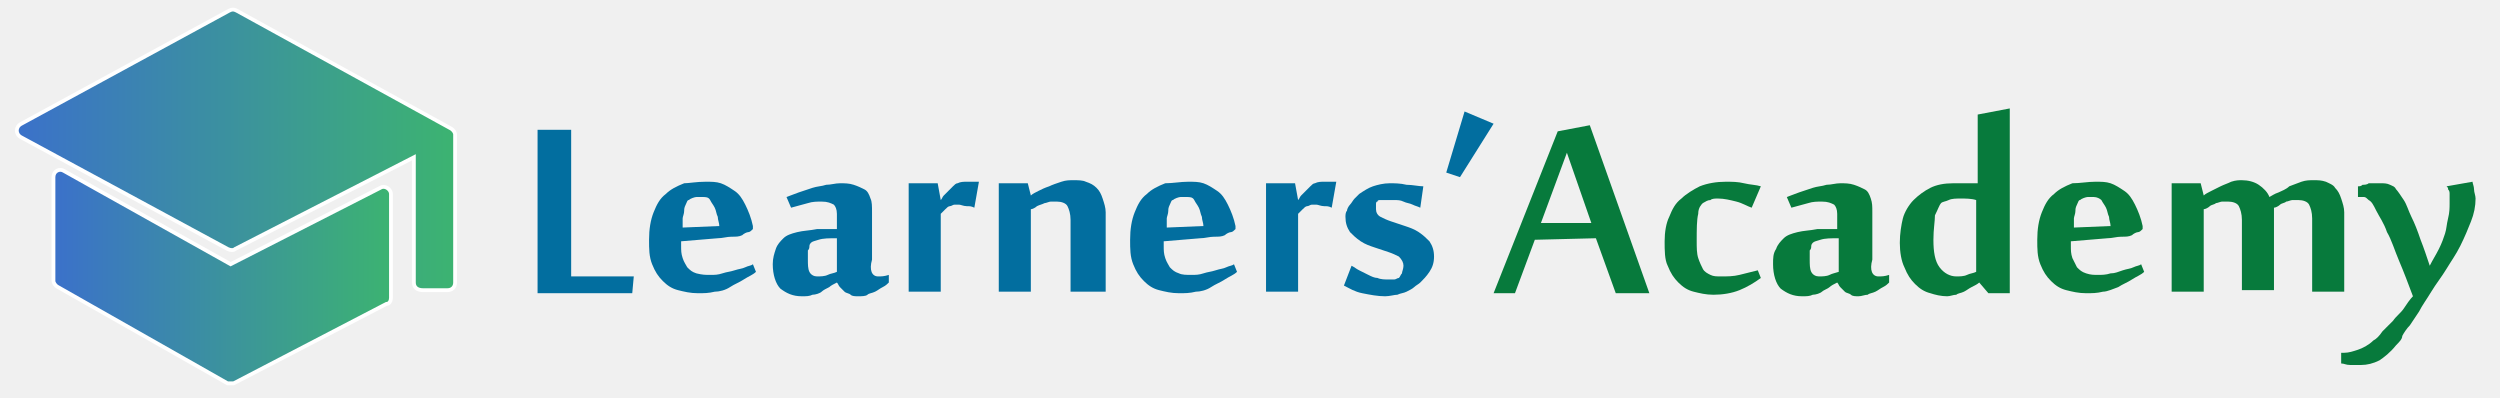
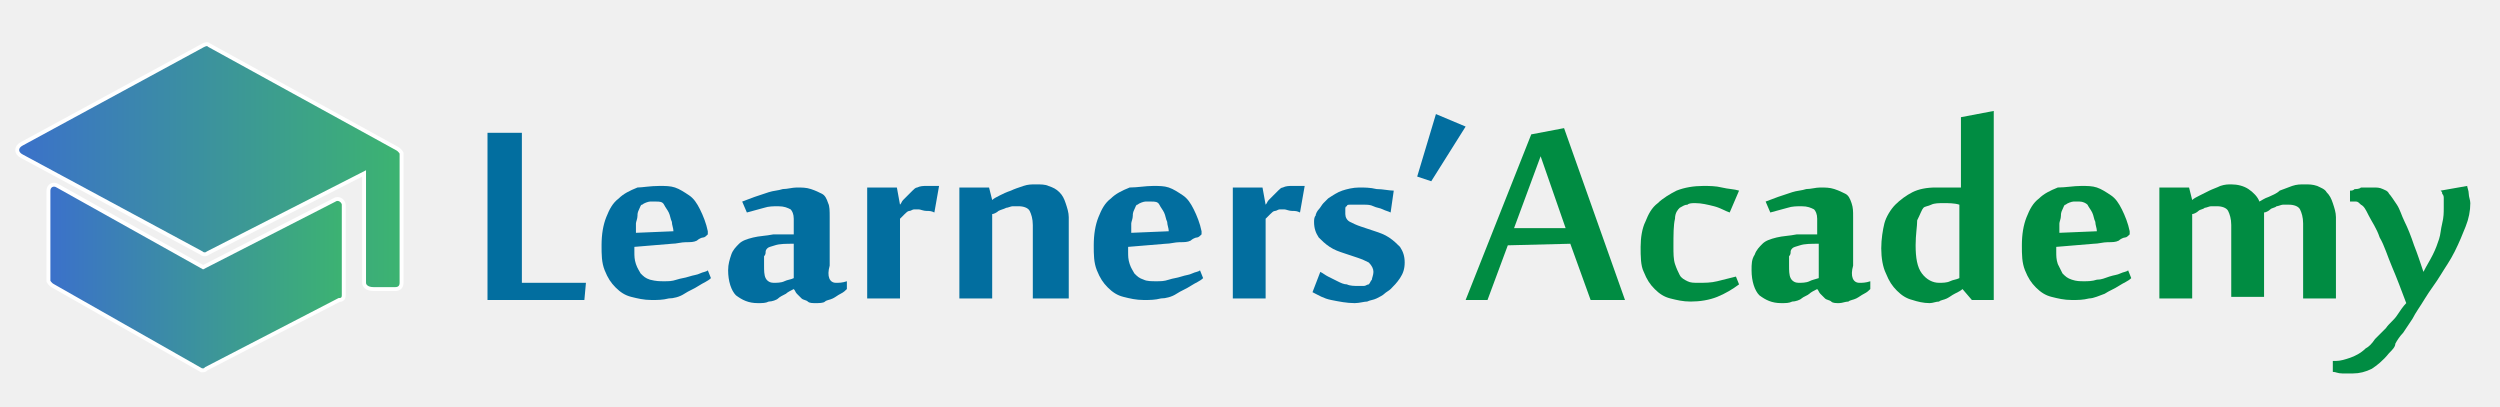
- <svg xmlns="http://www.w3.org/2000/svg" version="1.1" id="Layer_1" x="0px" y="0px" viewBox="0 0 163.7 26" style="enable-background:new 0 0 163.7 26;" xml:space="preserve">
+ <svg xmlns="http://www.w3.org/2000/svg" version="1.1" id="Layer_1" x="0px" y="0px" viewBox="0 0 160 26" style="enable-background:new 0 0 160 26;" xml:space="preserve">
  <style type="text/css">
	.st0{fill:url(#SVGID_1_);stroke:#FFFFFF;stroke-width:0.25;stroke-miterlimit:10;}
	
- 		.st1{fill:url(#SVGID_00000176756961699728160120000004873889161544707242_);stroke:#FFFFFF;stroke-width:0.25;stroke-miterlimit:10;}
+ 		.st1{fill:url(#SVGID_00000128443062751811884340000014306185973322923162_);stroke:#FFFFFF;stroke-width:0.25;stroke-miterlimit:10;}
	.st2{fill:#026E9F;}
- 	.st3{fill:#077A3C;}
+ 	.st3{fill:#008C42;}
</style>
-   <linearGradient id="SVGID_1_" gradientUnits="userSpaceOnUse" x1="29.653" y1="-798.019" x2="1.055" y2="-798.019" gradientTransform="matrix(1 0 0 -1 0 -788.2203)">
+   <linearGradient id="SVGID_1_" gradientUnits="userSpaceOnUse" x1="25.475" y1="1640.756" x2="1.062" y2="1640.756" gradientTransform="matrix(1 0 0 1 0 -1630.11)">
    <stop offset="4.262231e-08" style="stop-color:#3CB371" />
    <stop offset="1" style="stop-color:#3B71CA" />
  </linearGradient>
-   <path class="st0" d="M27.1,18.5v-8.2l-11.7,6c-0.1,0.1-0.3,0.1-0.5,0L1.4,9C1,8.8,1,8.3,1.4,8.1l13.6-7.4c0.2-0.1,0.3-0.1,0.5,0  l14,7.7c0.2,0.1,0.3,0.3,0.3,0.4v9.7c0,0.3-0.2,0.5-0.5,0.5h-1.6C27.3,19,27.1,18.8,27.1,18.5z" />
-   <linearGradient id="SVGID_00000031898364348591981560000013326245322361643689_" gradientUnits="userSpaceOnUse" x1="25.653" y1="-806.32" x2="3.583" y2="-806.32" gradientTransform="matrix(1 0 0 -1 0 -788.2203)">
+   <path class="st0" d="M23.3,18.1v-7l-10,5.1c-0.1,0.1-0.3,0.1-0.4,0L1.4,10C1,9.8,1,9.4,1.4,9.2L13,2.9c0.2-0.1,0.3-0.1,0.4,0l12,6.6  c0.2,0.1,0.3,0.3,0.3,0.3v8.3c0,0.3-0.2,0.4-0.4,0.4h-1.4C23.5,18.5,23.3,18.3,23.3,18.1z" />
+   <linearGradient id="SVGID_00000156560145019566976070000001274389902627274414_" gradientUnits="userSpaceOnUse" x1="22.06" y1="1647.84" x2="3.219" y2="1647.84" gradientTransform="matrix(1 0 0 1 0 -1630.11)">
    <stop offset="4.262231e-08" style="stop-color:#3CB371" />
    <stop offset="1" style="stop-color:#3B71CA" />
  </linearGradient>
-   <path style="fill:url(#SVGID_00000031898364348591981560000013326245322361643689_);stroke:#FFFFFF;stroke-width:0.25;stroke-miterlimit:10;" d="  M14.9,25.1L3.8,18.8c-0.2-0.1-0.3-0.3-0.3-0.4v-6.8c0-0.4,0.4-0.6,0.7-0.4l10.9,6.1l9.8-5c0.3-0.2,0.7,0.1,0.7,0.4v6.8  c0,0.2-0.1,0.4-0.3,0.4l-10,5.2C15.2,25.1,15.1,25.1,14.9,25.1z" />
+   <path style="fill:url(#SVGID_00000156560145019566976070000001274389902627274414_);stroke:#FFFFFF;stroke-width:0.25;stroke-miterlimit:10;" d="  M12.9,23.7l-9.5-5.4c-0.2-0.1-0.3-0.3-0.3-0.3v-5.8c0-0.3,0.3-0.5,0.6-0.3l9.3,5.2l8.4-4.3c0.3-0.2,0.6,0.1,0.6,0.3v5.8  c0,0.2-0.1,0.3-0.3,0.3l-8.5,4.4C13.1,23.7,13.1,23.7,12.9,23.7z" />
  <g>
-     <path class="st2" d="M35.2,19.2V8.5h2.2v9.6h4.1l-0.1,1.1H35.2z" />
-     <path class="st2" d="M46.2,11.9c0.4,0,0.7,0,1,0.1s0.6,0.3,0.9,0.5c0.3,0.2,0.5,0.5,0.7,0.9s0.4,0.9,0.5,1.4V15   c-0.1,0.1-0.2,0.2-0.3,0.2s-0.3,0.1-0.4,0.2c-0.2,0.1-0.4,0.1-0.7,0.1s-0.6,0.1-0.9,0.1l-2.4,0.2v0.3c0,0.3,0,0.5,0.1,0.8   s0.2,0.4,0.3,0.6c0.2,0.2,0.3,0.3,0.6,0.4C46,18,46.2,18,46.5,18s0.5,0,0.8-0.1s0.5-0.1,0.8-0.2s0.5-0.1,0.7-0.2s0.4-0.1,0.5-0.2   l0.2,0.5c-0.2,0.2-0.5,0.3-0.8,0.5s-0.6,0.3-0.9,0.5s-0.7,0.3-1,0.3c-0.4,0.1-0.7,0.1-1.1,0.1c-0.5,0-0.9-0.1-1.3-0.2   c-0.4-0.1-0.7-0.3-1-0.6c-0.3-0.3-0.5-0.6-0.7-1.1s-0.2-1-0.2-1.6c0-0.7,0.1-1.3,0.3-1.8s0.4-0.9,0.8-1.2c0.3-0.3,0.7-0.5,1.2-0.7   C45.1,12,45.6,11.9,46.2,11.9z M45.1,13.1c-0.1,0-0.1,0.1-0.2,0.3s-0.1,0.3-0.1,0.4c0,0.2-0.1,0.4-0.1,0.5c0,0.2,0,0.4,0,0.6   l2.4-0.1c0-0.2-0.1-0.4-0.1-0.6c-0.1-0.2-0.1-0.4-0.2-0.6c-0.1-0.2-0.2-0.3-0.3-0.5s-0.3-0.2-0.5-0.2c-0.1,0-0.3,0-0.4,0   S45.2,13,45.1,13.1z" />
-     <path class="st2" d="M57.5,18.1c0.2,0,0.4,0,0.7-0.1v0.5c-0.1,0.1-0.2,0.2-0.4,0.3c-0.2,0.1-0.3,0.2-0.5,0.3s-0.4,0.1-0.5,0.2   s-0.4,0.1-0.6,0.1c-0.2,0-0.4,0-0.5-0.1s-0.3-0.1-0.4-0.2c-0.1-0.1-0.2-0.2-0.3-0.3c-0.1-0.1-0.1-0.2-0.2-0.3   c-0.2,0.1-0.4,0.2-0.5,0.3c-0.2,0.1-0.4,0.2-0.5,0.3s-0.4,0.2-0.6,0.2c-0.2,0.1-0.4,0.1-0.7,0.1c-0.6,0-1-0.2-1.4-0.5   c-0.3-0.3-0.5-0.9-0.5-1.6c0-0.4,0.1-0.7,0.2-1c0.1-0.3,0.3-0.5,0.5-0.7s0.5-0.3,0.9-0.4s0.8-0.1,1.3-0.2h1.3v-1   c0-0.3-0.1-0.5-0.2-0.6c-0.2-0.1-0.4-0.2-0.8-0.2c-0.3,0-0.6,0-0.9,0.1c-0.4,0.1-0.7,0.2-1.1,0.3l-0.3-0.7c0.3-0.1,0.5-0.2,0.8-0.3   s0.6-0.2,0.9-0.3c0.3-0.1,0.6-0.1,0.9-0.2c0.3,0,0.6-0.1,0.9-0.1c0.3,0,0.6,0,0.9,0.1c0.3,0.1,0.5,0.2,0.7,0.3s0.3,0.3,0.4,0.6   c0.1,0.2,0.1,0.5,0.1,0.9V17C56.9,17.7,57.1,18.1,57.5,18.1z M54.8,17.8c0,0,0-0.1,0-0.2s0-0.3,0-0.5s0-0.4,0-0.7   c0-0.2,0-0.5,0-0.8c-0.5,0-0.9,0-1.2,0.1s-0.4,0.1-0.5,0.2c0,0-0.1,0.1-0.1,0.2s0,0.2-0.1,0.3c0,0.1,0,0.2,0,0.3c0,0.1,0,0.2,0,0.3   c0,0.3,0,0.6,0.1,0.8c0.1,0.2,0.3,0.3,0.5,0.3s0.5,0,0.7-0.1S54.6,17.9,54.8,17.8z" />
-     <path class="st2" d="M63.8,13.6c-0.2-0.1-0.3-0.1-0.5-0.1s-0.4-0.1-0.5-0.1s-0.2,0-0.3,0s-0.2,0.1-0.3,0.1s-0.2,0.1-0.3,0.2   c-0.1,0.1-0.2,0.2-0.3,0.3v5.1h-2.1V12h1.9l0.2,1.1l0,0c0.1-0.1,0.1-0.2,0.2-0.3c0.1-0.1,0.2-0.2,0.3-0.3s0.2-0.2,0.3-0.3   s0.2-0.2,0.3-0.2c0.2-0.1,0.4-0.1,0.6-0.1c0.2,0,0.5,0,0.8,0L63.8,13.6z" />
-     <path class="st2" d="M70.1,19.2v-4.8c0-0.4-0.1-0.7-0.2-0.9s-0.4-0.3-0.7-0.3c-0.1,0-0.3,0-0.4,0s-0.3,0.1-0.4,0.1   c-0.2,0.1-0.3,0.1-0.5,0.2c-0.1,0.1-0.3,0.2-0.4,0.2v5.4h-2.1V12h1.9l0.2,0.8l0,0c0.1-0.1,0.3-0.2,0.5-0.3s0.4-0.2,0.7-0.3   c0.2-0.1,0.5-0.2,0.8-0.3s0.5-0.1,0.8-0.1s0.6,0,0.8,0.1c0.3,0.1,0.5,0.2,0.7,0.4s0.3,0.4,0.4,0.7s0.2,0.6,0.2,0.9v5.2h-2.3V19.2z" />
-     <path class="st2" d="M77.8,11.9c0.4,0,0.7,0,1,0.1s0.6,0.3,0.9,0.5s0.5,0.5,0.7,0.9s0.4,0.9,0.5,1.4V15c-0.1,0.1-0.2,0.2-0.3,0.2   s-0.3,0.1-0.4,0.2c-0.2,0.1-0.4,0.1-0.7,0.1s-0.6,0.1-0.9,0.1l-2.4,0.2v0.3c0,0.3,0,0.5,0.1,0.8s0.2,0.4,0.3,0.6   c0.2,0.2,0.3,0.3,0.6,0.4C77.4,18,77.7,18,78,18s0.5,0,0.8-0.1s0.5-0.1,0.8-0.2s0.5-0.1,0.7-0.2s0.4-0.1,0.5-0.2l0.2,0.5   c-0.2,0.2-0.5,0.3-0.8,0.5s-0.6,0.3-0.9,0.5s-0.7,0.3-1,0.3c-0.4,0.1-0.7,0.1-1.1,0.1c-0.5,0-0.9-0.1-1.3-0.2s-0.7-0.3-1-0.6   c-0.3-0.3-0.5-0.6-0.7-1.1s-0.2-1-0.2-1.6c0-0.7,0.1-1.3,0.3-1.8s0.4-0.9,0.8-1.2c0.3-0.3,0.7-0.5,1.2-0.7   C76.8,12,77.3,11.9,77.8,11.9z M76.8,13.1c-0.1,0-0.1,0.1-0.2,0.3s-0.1,0.3-0.1,0.4c0,0.2-0.1,0.4-0.1,0.5c0,0.2,0,0.4,0,0.6   l2.4-0.1c0-0.2-0.1-0.4-0.1-0.6c-0.1-0.2-0.1-0.4-0.2-0.6c-0.1-0.2-0.2-0.3-0.3-0.5s-0.3-0.2-0.5-0.2c-0.1,0-0.3,0-0.4,0   S76.9,13,76.8,13.1z" />
-     <path class="st2" d="M87.2,13.6c-0.2-0.1-0.3-0.1-0.5-0.1s-0.4-0.1-0.5-0.1s-0.2,0-0.3,0c-0.1,0-0.2,0.1-0.3,0.1s-0.2,0.1-0.3,0.2   c-0.1,0.1-0.2,0.2-0.3,0.3v5.1h-2.1V12h1.9l0.2,1.1l0,0c0.1-0.1,0.1-0.2,0.2-0.3s0.2-0.2,0.3-0.3c0.1-0.1,0.2-0.2,0.3-0.3   c0.1-0.1,0.2-0.2,0.3-0.2c0.2-0.1,0.4-0.1,0.6-0.1s0.5,0,0.8,0L87.2,13.6z" />
-     <path class="st2" d="M93.9,16.8c0,0.4-0.1,0.7-0.3,1s-0.4,0.5-0.6,0.7c-0.1,0.1-0.3,0.2-0.4,0.3s-0.3,0.2-0.5,0.3   c-0.2,0.1-0.4,0.1-0.6,0.2c-0.2,0-0.5,0.1-0.8,0.1c-0.5,0-1-0.1-1.5-0.2s-0.8-0.3-1.2-0.5l0.5-1.3c0.2,0.1,0.3,0.2,0.5,0.3   c0.2,0.1,0.4,0.2,0.6,0.3s0.4,0.2,0.6,0.2c0.2,0.1,0.5,0.1,0.7,0.1s0.3,0,0.4,0s0.2-0.1,0.3-0.1c0.1-0.1,0.1-0.2,0.2-0.3   c0-0.1,0.1-0.3,0.1-0.5s-0.1-0.4-0.3-0.6c-0.2-0.1-0.4-0.2-0.7-0.3c-0.3-0.1-0.6-0.2-0.9-0.3c-0.3-0.1-0.6-0.2-0.9-0.4   c-0.3-0.2-0.5-0.4-0.7-0.6c-0.2-0.3-0.3-0.6-0.3-1c0-0.1,0-0.3,0.1-0.4c0-0.1,0.1-0.3,0.2-0.4c0.1-0.1,0.2-0.3,0.3-0.4   c0.1-0.1,0.2-0.2,0.3-0.3c0.3-0.2,0.6-0.4,0.9-0.5S90.6,12,91,12c0.3,0,0.7,0,1.1,0.1c0.4,0,0.8,0.1,1.1,0.1L93,13.6   c-0.2-0.1-0.3-0.1-0.5-0.2s-0.4-0.1-0.6-0.2s-0.4-0.1-0.6-0.1s-0.3,0-0.5,0s-0.3,0-0.4,0s-0.2,0-0.2,0.1c-0.1,0-0.1,0.1-0.1,0.2   c0,0.1,0,0.2,0,0.3c0,0.2,0.1,0.4,0.3,0.5c0.2,0.1,0.4,0.2,0.7,0.3s0.6,0.2,0.9,0.3s0.6,0.2,0.9,0.4s0.5,0.4,0.7,0.6   C93.8,16.1,93.9,16.4,93.9,16.8z" />
-     <path class="st2" d="M97.8,8.1l-2.2,3.5l-0.9-0.3l1.2-4L97.8,8.1z" />
+     <path class="st2" d="M31.2,19.2V8.5h2.2v9.6h4.1l-0.1,1.1H31.2z" />
+     <path class="st2" d="M42.2,11.9c0.4,0,0.7,0,1,0.1s0.6,0.3,0.9,0.5c0.3,0.2,0.5,0.5,0.7,0.9s0.4,0.9,0.5,1.4V15   c-0.1,0.1-0.2,0.2-0.3,0.2s-0.3,0.1-0.4,0.2c-0.2,0.1-0.4,0.1-0.7,0.1s-0.6,0.1-0.9,0.1l-2.4,0.2v0.3c0,0.3,0,0.5,0.1,0.8   s0.2,0.4,0.3,0.6c0.2,0.2,0.3,0.3,0.6,0.4C42,18,42.2,18,42.5,18s0.5,0,0.8-0.1s0.5-0.1,0.8-0.2s0.5-0.1,0.7-0.2s0.4-0.1,0.5-0.2   l0.2,0.5c-0.2,0.2-0.5,0.3-0.8,0.5s-0.6,0.3-0.9,0.5s-0.7,0.3-1,0.3c-0.4,0.1-0.7,0.1-1.1,0.1c-0.5,0-0.9-0.1-1.3-0.2   c-0.4-0.1-0.7-0.3-1-0.6c-0.3-0.3-0.5-0.6-0.7-1.1s-0.2-1-0.2-1.6c0-0.7,0.1-1.3,0.3-1.8s0.4-0.9,0.8-1.2c0.3-0.3,0.7-0.5,1.2-0.7   C41.1,12,41.6,11.9,42.2,11.9z M41.1,13.1c-0.1,0-0.1,0.1-0.2,0.3s-0.1,0.3-0.1,0.4c0,0.2-0.1,0.4-0.1,0.5c0,0.2,0,0.4,0,0.6   l2.4-0.1c0-0.2-0.1-0.4-0.1-0.6c-0.1-0.2-0.1-0.4-0.2-0.6c-0.1-0.2-0.2-0.3-0.3-0.5s-0.3-0.2-0.5-0.2c-0.1,0-0.3,0-0.4,0   S41.2,13,41.1,13.1z" />
+     <path class="st2" d="M53.5,18.1c0.2,0,0.4,0,0.7-0.1v0.5c-0.1,0.1-0.2,0.2-0.4,0.3c-0.2,0.1-0.3,0.2-0.5,0.3s-0.4,0.1-0.5,0.2   s-0.4,0.1-0.6,0.1c-0.2,0-0.4,0-0.5-0.1s-0.3-0.1-0.4-0.2c-0.1-0.1-0.2-0.2-0.3-0.3c-0.1-0.1-0.1-0.2-0.2-0.3   c-0.2,0.1-0.4,0.2-0.5,0.3c-0.2,0.1-0.4,0.2-0.5,0.3s-0.4,0.2-0.6,0.2c-0.2,0.1-0.4,0.1-0.7,0.1c-0.6,0-1-0.2-1.4-0.5   c-0.3-0.3-0.5-0.9-0.5-1.6c0-0.4,0.1-0.7,0.2-1c0.1-0.3,0.3-0.5,0.5-0.7s0.5-0.3,0.9-0.4s0.8-0.1,1.3-0.2h1.3v-1   c0-0.3-0.1-0.5-0.2-0.6c-0.2-0.1-0.4-0.2-0.8-0.2c-0.3,0-0.6,0-0.9,0.1c-0.4,0.1-0.7,0.2-1.1,0.3l-0.3-0.7c0.3-0.1,0.5-0.2,0.8-0.3   s0.6-0.2,0.9-0.3c0.3-0.1,0.6-0.1,0.9-0.2c0.3,0,0.6-0.1,0.9-0.1c0.3,0,0.6,0,0.9,0.1c0.3,0.1,0.5,0.2,0.7,0.3s0.3,0.3,0.4,0.6   c0.1,0.2,0.1,0.5,0.1,0.9V17C52.9,17.7,53.1,18.1,53.5,18.1z M50.8,17.8c0,0,0-0.1,0-0.2s0-0.3,0-0.5s0-0.4,0-0.7   c0-0.2,0-0.5,0-0.8c-0.5,0-0.9,0-1.2,0.1s-0.4,0.1-0.5,0.2c0,0-0.1,0.1-0.1,0.2s0,0.2-0.1,0.3c0,0.1,0,0.2,0,0.3c0,0.1,0,0.2,0,0.3   c0,0.3,0,0.6,0.1,0.8c0.1,0.2,0.3,0.3,0.5,0.3s0.5,0,0.7-0.1S50.6,17.9,50.8,17.8z" />
+     <path class="st2" d="M59.8,13.6c-0.2-0.1-0.3-0.1-0.5-0.1s-0.4-0.1-0.5-0.1s-0.2,0-0.3,0s-0.2,0.1-0.3,0.1s-0.2,0.1-0.3,0.2   c-0.1,0.1-0.2,0.2-0.3,0.3v5.1h-2.1V12h1.9l0.2,1.1l0,0c0.1-0.1,0.1-0.2,0.2-0.3c0.1-0.1,0.2-0.2,0.3-0.3s0.2-0.2,0.3-0.3   s0.2-0.2,0.3-0.2c0.2-0.1,0.4-0.1,0.6-0.1c0.2,0,0.5,0,0.8,0L59.8,13.6z" />
+     <path class="st2" d="M66.1,19.2v-4.8c0-0.4-0.1-0.7-0.2-0.9s-0.4-0.3-0.7-0.3c-0.1,0-0.3,0-0.4,0s-0.3,0.1-0.4,0.1   c-0.2,0.1-0.3,0.1-0.5,0.2c-0.1,0.1-0.3,0.2-0.4,0.2v5.4h-2.1V12h1.9l0.2,0.8l0,0c0.1-0.1,0.3-0.2,0.5-0.3s0.4-0.2,0.7-0.3   c0.2-0.1,0.5-0.2,0.8-0.3s0.5-0.1,0.8-0.1s0.6,0,0.8,0.1c0.3,0.1,0.5,0.2,0.7,0.4s0.3,0.4,0.4,0.7s0.2,0.6,0.2,0.9v5.2h-2.3V19.2z" />
+     <path class="st2" d="M73.8,11.9c0.4,0,0.7,0,1,0.1s0.6,0.3,0.9,0.5s0.5,0.5,0.7,0.9s0.4,0.9,0.5,1.4V15c-0.1,0.1-0.2,0.2-0.3,0.2   s-0.3,0.1-0.4,0.2c-0.2,0.1-0.4,0.1-0.7,0.1s-0.6,0.1-0.9,0.1l-2.4,0.2v0.3c0,0.3,0,0.5,0.1,0.8s0.2,0.4,0.3,0.6   c0.2,0.2,0.3,0.3,0.6,0.4C73.4,18,73.7,18,74,18s0.5,0,0.8-0.1s0.5-0.1,0.8-0.2s0.5-0.1,0.7-0.2s0.4-0.1,0.5-0.2l0.2,0.5   c-0.2,0.2-0.5,0.3-0.8,0.5s-0.6,0.3-0.9,0.5s-0.7,0.3-1,0.3c-0.4,0.1-0.7,0.1-1.1,0.1c-0.5,0-0.9-0.1-1.3-0.2s-0.7-0.3-1-0.6   c-0.3-0.3-0.5-0.6-0.7-1.1s-0.2-1-0.2-1.6c0-0.7,0.1-1.3,0.3-1.8s0.4-0.9,0.8-1.2c0.3-0.3,0.7-0.5,1.2-0.7   C72.8,12,73.3,11.9,73.8,11.9z M72.8,13.1c-0.1,0-0.1,0.1-0.2,0.3s-0.1,0.3-0.1,0.4c0,0.2-0.1,0.4-0.1,0.5c0,0.2,0,0.4,0,0.6   l2.4-0.1c0-0.2-0.1-0.4-0.1-0.6c-0.1-0.2-0.1-0.4-0.2-0.6c-0.1-0.2-0.2-0.3-0.3-0.5s-0.3-0.2-0.5-0.2c-0.1,0-0.3,0-0.4,0   S72.9,13,72.8,13.1z" />
+     <path class="st2" d="M83.2,13.6c-0.2-0.1-0.3-0.1-0.5-0.1s-0.4-0.1-0.5-0.1s-0.2,0-0.3,0c-0.1,0-0.2,0.1-0.3,0.1s-0.2,0.1-0.3,0.2   c-0.1,0.1-0.2,0.2-0.3,0.3v5.1h-2.1V12h1.9l0.2,1.1l0,0c0.1-0.1,0.1-0.2,0.2-0.3s0.2-0.2,0.3-0.3c0.1-0.1,0.2-0.2,0.3-0.3   c0.1-0.1,0.2-0.2,0.3-0.2c0.2-0.1,0.4-0.1,0.6-0.1s0.5,0,0.8,0L83.2,13.6z" />
+     <path class="st2" d="M89.9,16.8c0,0.4-0.1,0.7-0.3,1s-0.4,0.5-0.6,0.7c-0.1,0.1-0.3,0.2-0.4,0.3s-0.3,0.2-0.5,0.3   c-0.2,0.1-0.4,0.1-0.6,0.2c-0.2,0-0.5,0.1-0.8,0.1c-0.5,0-1-0.1-1.5-0.2s-0.8-0.3-1.2-0.5l0.5-1.3c0.2,0.1,0.3,0.2,0.5,0.3   c0.2,0.1,0.4,0.2,0.6,0.3s0.4,0.2,0.6,0.2c0.2,0.1,0.5,0.1,0.7,0.1s0.3,0,0.4,0s0.2-0.1,0.3-0.1c0.1-0.1,0.1-0.2,0.2-0.3   c0-0.1,0.1-0.3,0.1-0.5s-0.1-0.4-0.3-0.6c-0.2-0.1-0.4-0.2-0.7-0.3c-0.3-0.1-0.6-0.2-0.9-0.3c-0.3-0.1-0.6-0.2-0.9-0.4   c-0.3-0.2-0.5-0.4-0.7-0.6c-0.2-0.3-0.3-0.6-0.3-1c0-0.1,0-0.3,0.1-0.4c0-0.1,0.1-0.3,0.2-0.4c0.1-0.1,0.2-0.3,0.3-0.4   c0.1-0.1,0.2-0.2,0.3-0.3c0.3-0.2,0.6-0.4,0.9-0.5S86.6,12,87,12c0.3,0,0.7,0,1.1,0.1c0.4,0,0.8,0.1,1.1,0.1L89,13.6   c-0.2-0.1-0.3-0.1-0.5-0.2s-0.4-0.1-0.6-0.2s-0.4-0.1-0.6-0.1s-0.3,0-0.5,0s-0.3,0-0.4,0s-0.2,0-0.2,0.1c-0.1,0-0.1,0.1-0.1,0.2   c0,0.1,0,0.2,0,0.3c0,0.2,0.1,0.4,0.3,0.5c0.2,0.1,0.4,0.2,0.7,0.3s0.6,0.2,0.9,0.3s0.6,0.2,0.9,0.4s0.5,0.4,0.7,0.6   C89.8,16.1,89.9,16.4,89.9,16.8z" />
+     <path class="st2" d="M93.8,8.1l-2.2,3.5l-0.9-0.3l1.2-4L93.8,8.1z" />
  </g>
  <g>
-     <path class="st3" d="M105.8,19.2l-1.3-3.6l-4,0.1l-1.3,3.5h-1.4L102,8.6l2.1-0.4l3.9,11H105.8z M104.2,14.6l-1.6-4.6l-1.7,4.6   H104.2z" />
-     <path class="st3" d="M114.7,13.6c-0.3-0.1-0.6-0.3-1-0.4c-0.4-0.1-0.8-0.2-1.2-0.2c-0.2,0-0.4,0-0.5,0.1c-0.2,0-0.3,0.1-0.5,0.2   c-0.1,0.1-0.3,0.3-0.3,0.7c-0.1,0.4-0.1,1-0.1,1.8c0,0.4,0,0.8,0.1,1.1c0.1,0.3,0.2,0.5,0.3,0.7c0.1,0.2,0.3,0.3,0.5,0.4   s0.4,0.1,0.7,0.1c0.4,0,0.8,0,1.2-0.1c0.4-0.1,0.8-0.2,1.2-0.3l0.2,0.5c-0.4,0.3-0.9,0.6-1.4,0.8c-0.5,0.2-1.1,0.3-1.7,0.3   c-0.5,0-0.9-0.1-1.3-0.2s-0.7-0.3-1-0.6c-0.3-0.3-0.5-0.6-0.7-1.1c-0.2-0.4-0.2-1-0.2-1.6s0.1-1.2,0.3-1.6c0.2-0.5,0.4-0.9,0.8-1.2   c0.3-0.3,0.8-0.6,1.2-0.8c0.5-0.2,1.1-0.3,1.7-0.3c0.4,0,0.8,0,1.2,0.1c0.4,0.1,0.8,0.1,1.1,0.2L114.7,13.6z" />
-     <path class="st3" d="M123,18.1c0.2,0,0.4,0,0.7-0.1v0.5c-0.1,0.1-0.2,0.2-0.4,0.3c-0.2,0.1-0.3,0.2-0.5,0.3s-0.4,0.1-0.5,0.2   c-0.2,0-0.4,0.1-0.6,0.1s-0.4,0-0.5-0.1s-0.3-0.1-0.4-0.2s-0.2-0.2-0.3-0.3s-0.1-0.2-0.2-0.3c-0.2,0.1-0.4,0.2-0.5,0.3   s-0.4,0.2-0.5,0.3s-0.4,0.2-0.6,0.2c-0.2,0.1-0.4,0.1-0.7,0.1c-0.6,0-1-0.2-1.4-0.5c-0.3-0.3-0.5-0.9-0.5-1.6c0-0.4,0-0.7,0.2-1   c0.1-0.3,0.3-0.5,0.5-0.7s0.5-0.3,0.9-0.4s0.8-0.1,1.3-0.2h1.3v-1c0-0.3-0.1-0.5-0.2-0.6c-0.2-0.1-0.4-0.2-0.8-0.2   c-0.3,0-0.6,0-0.9,0.1c-0.4,0.1-0.7,0.2-1.1,0.3l-0.3-0.7c0.3-0.1,0.5-0.2,0.8-0.3s0.6-0.2,0.9-0.3s0.6-0.1,0.9-0.2   c0.3,0,0.6-0.1,0.9-0.1s0.6,0,0.9,0.1s0.5,0.2,0.7,0.3s0.3,0.3,0.4,0.6s0.1,0.5,0.1,0.9V17C122.4,17.7,122.6,18.1,123,18.1z    M120.4,17.8c0,0,0-0.1,0-0.2s0-0.3,0-0.5s0-0.4,0-0.7c0-0.2,0-0.5,0-0.8c-0.5,0-0.9,0-1.2,0.1c-0.3,0.1-0.4,0.1-0.5,0.2   c0,0-0.1,0.1-0.1,0.2s0,0.2-0.1,0.3c0,0.1,0,0.2,0,0.3s0,0.2,0,0.3c0,0.3,0,0.6,0.1,0.8c0.1,0.2,0.3,0.3,0.5,0.3s0.5,0,0.7-0.1   S120.1,17.9,120.4,17.8z" />
-     <path class="st3" d="M129.5,12c0-0.1,0-0.2,0-0.3s0-0.2,0-0.3s0-0.2,0-0.2V7.5l2.1-0.4v12.1h-1.4l-0.6-0.7l0,0   c-0.1,0.1-0.3,0.2-0.5,0.3c-0.2,0.1-0.3,0.2-0.5,0.3c-0.2,0.1-0.4,0.1-0.5,0.2c-0.2,0-0.4,0.1-0.6,0.1c-0.4,0-0.8-0.1-1.1-0.2   c-0.4-0.1-0.7-0.3-1-0.6c-0.3-0.3-0.5-0.6-0.7-1.1c-0.2-0.4-0.3-1-0.3-1.6s0.1-1.2,0.2-1.6s0.4-0.9,0.7-1.2   c0.3-0.3,0.7-0.6,1.1-0.8s0.9-0.3,1.5-0.3c0.2,0,0.5,0,0.7,0C129,12,129.2,12,129.5,12z M126.6,15.7c0,0.8,0.1,1.4,0.4,1.8   s0.7,0.6,1.1,0.6c0.2,0,0.5,0,0.7-0.1s0.4-0.1,0.6-0.2v-4.7c-0.3-0.1-0.7-0.1-1-0.1s-0.6,0-0.8,0.1s-0.4,0.1-0.5,0.2   c-0.1,0.1-0.2,0.4-0.4,0.8C126.7,14.5,126.6,15,126.6,15.7z" />
-     <path class="st3" d="M137.2,11.9c0.4,0,0.7,0,1,0.1s0.6,0.3,0.9,0.5c0.3,0.2,0.5,0.5,0.7,0.9s0.4,0.9,0.5,1.4V15   c-0.1,0.1-0.2,0.2-0.3,0.2s-0.3,0.1-0.4,0.2c-0.2,0.1-0.4,0.1-0.7,0.1s-0.6,0.1-0.9,0.1l-2.4,0.2v0.3c0,0.3,0,0.5,0.1,0.8   c0.1,0.2,0.2,0.4,0.3,0.6c0.2,0.2,0.3,0.3,0.6,0.4s0.5,0.1,0.8,0.1c0.2,0,0.5,0,0.8-0.1c0.3,0,0.5-0.1,0.8-0.2s0.5-0.1,0.7-0.2   s0.4-0.1,0.5-0.2l0.2,0.5c-0.2,0.2-0.5,0.3-0.8,0.5s-0.6,0.3-0.9,0.5c-0.3,0.1-0.7,0.3-1,0.3c-0.4,0.1-0.7,0.1-1.1,0.1   c-0.5,0-0.9-0.1-1.3-0.2c-0.4-0.1-0.7-0.3-1-0.6c-0.3-0.3-0.5-0.6-0.7-1.1s-0.2-1-0.2-1.6c0-0.7,0.1-1.3,0.3-1.8s0.4-0.9,0.8-1.2   c0.3-0.3,0.7-0.5,1.2-0.7C136.2,12,136.7,11.9,137.2,11.9z M136.2,13.1c-0.1,0-0.1,0.1-0.2,0.3s-0.1,0.3-0.1,0.4   c0,0.2-0.1,0.4-0.1,0.5c0,0.2,0,0.4,0,0.6l2.4-0.1c0-0.2-0.1-0.4-0.1-0.6c-0.1-0.2-0.1-0.4-0.2-0.6c-0.1-0.2-0.2-0.3-0.3-0.5   c-0.1-0.1-0.3-0.2-0.5-0.2c-0.1,0-0.3,0-0.4,0S136.3,13,136.2,13.1z" />
-     <path class="st3" d="M146.8,19.2v-4.8c0-0.4-0.1-0.7-0.2-0.9c-0.1-0.2-0.4-0.3-0.7-0.3c-0.1,0-0.2,0-0.4,0c-0.1,0-0.3,0.1-0.4,0.1   c-0.1,0.1-0.3,0.1-0.4,0.2c-0.1,0.1-0.3,0.2-0.4,0.2v5.4h-2.1V12h1.9l0.2,0.8l0,0c0.1-0.1,0.3-0.2,0.5-0.3s0.4-0.2,0.6-0.3   c0.2-0.1,0.5-0.2,0.7-0.3c0.3-0.1,0.5-0.1,0.7-0.1c0.4,0,0.8,0.1,1.1,0.3s0.6,0.5,0.7,0.8c0.2-0.1,0.3-0.2,0.6-0.3   c0.2-0.1,0.5-0.2,0.7-0.4c0.3-0.1,0.5-0.2,0.8-0.3s0.5-0.1,0.8-0.1s0.5,0,0.8,0.1c0.2,0.1,0.5,0.2,0.6,0.4c0.2,0.2,0.3,0.4,0.4,0.7   c0.1,0.3,0.2,0.6,0.2,0.9v5.2h-2.1v-4.8c0-0.4-0.1-0.7-0.2-0.9c-0.1-0.2-0.4-0.3-0.7-0.3c-0.1,0-0.2,0-0.4,0   c-0.1,0-0.3,0.1-0.4,0.1c-0.1,0.1-0.3,0.1-0.4,0.2c-0.1,0.1-0.3,0.2-0.4,0.2V19h-2.1L146.8,19.2L146.8,19.2z" />
-     <path class="st3" d="M156.9,22.6c-0.4,0.5-0.8,0.8-1.1,1c-0.4,0.2-0.8,0.3-1.2,0.3c-0.2,0-0.4,0-0.7,0s-0.4-0.1-0.6-0.1v-0.7h0.2   c0.3,0,0.6-0.1,0.9-0.2c0.3-0.1,0.7-0.3,1-0.6c0.2-0.1,0.4-0.3,0.6-0.6c0.2-0.2,0.5-0.5,0.7-0.7c0.2-0.3,0.5-0.5,0.7-0.8   s0.4-0.6,0.6-0.8c-0.3-0.8-0.6-1.6-0.9-2.3c-0.3-0.7-0.5-1.4-0.8-1.9c-0.2-0.6-0.5-1-0.7-1.4s-0.3-0.6-0.5-0.7   c-0.1-0.1-0.2-0.2-0.3-0.2s-0.2,0-0.3,0h-0.1v-0.7c0.1,0,0.2,0,0.3-0.1c0.1,0,0.3,0,0.4-0.1c0.2,0,0.3,0,0.4,0c0.1,0,0.3,0,0.4,0   c0.2,0,0.4,0,0.6,0.1c0.2,0.1,0.3,0.1,0.4,0.3c0.1,0.1,0.3,0.4,0.5,0.7s0.3,0.7,0.5,1.1c0.2,0.4,0.4,0.9,0.6,1.5   c0.2,0.5,0.4,1.1,0.6,1.7l0,0c0.2-0.4,0.4-0.7,0.6-1.1s0.3-0.7,0.4-1c0.1-0.3,0.1-0.6,0.2-1s0.1-0.7,0.1-1c0-0.1,0-0.2,0-0.3   s0-0.2,0-0.3s0-0.2-0.1-0.3c0-0.1,0-0.1-0.1-0.2l1.7-0.3c0,0.1,0.1,0.3,0.1,0.5s0.1,0.4,0.1,0.6c0,0.5-0.1,1-0.3,1.5   s-0.4,1-0.7,1.6c-0.3,0.6-0.6,1-0.9,1.5s-0.7,1-1,1.5s-0.6,0.9-0.8,1.3c-0.2,0.3-0.4,0.6-0.6,0.9c-0.2,0.2-0.4,0.5-0.5,0.7   C157.3,22.2,157.1,22.4,156.9,22.6z" />
+     <path class="st3" d="M101.8,19.2l-1.3-3.6l-4,0.1l-1.3,3.5h-1.4L98,8.6l2.1-0.4l3.9,11H101.8z M100.2,14.6L98.6,10l-1.7,4.6H100.2z   " />
+     <path class="st3" d="M110.7,13.6c-0.3-0.1-0.6-0.3-1-0.4c-0.4-0.1-0.8-0.2-1.2-0.2c-0.2,0-0.4,0-0.5,0.1c-0.2,0-0.3,0.1-0.5,0.2   c-0.1,0.1-0.3,0.3-0.3,0.7c-0.1,0.4-0.1,1-0.1,1.8c0,0.4,0,0.8,0.1,1.1c0.1,0.3,0.2,0.5,0.3,0.7c0.1,0.2,0.3,0.3,0.5,0.4   s0.4,0.1,0.7,0.1c0.4,0,0.8,0,1.2-0.1c0.4-0.1,0.8-0.2,1.2-0.3l0.2,0.5c-0.4,0.3-0.9,0.6-1.4,0.8c-0.5,0.2-1.1,0.3-1.7,0.3   c-0.5,0-0.9-0.1-1.3-0.2s-0.7-0.3-1-0.6c-0.3-0.3-0.5-0.6-0.7-1.1c-0.2-0.4-0.2-1-0.2-1.6s0.1-1.2,0.3-1.6c0.2-0.5,0.4-0.9,0.8-1.2   c0.3-0.3,0.8-0.6,1.2-0.8c0.5-0.2,1.1-0.3,1.7-0.3c0.4,0,0.8,0,1.2,0.1c0.4,0.1,0.8,0.1,1.1,0.2L110.7,13.6z" />
+     <path class="st3" d="M119,18.1c0.2,0,0.4,0,0.7-0.1v0.5c-0.1,0.1-0.2,0.2-0.4,0.3c-0.2,0.1-0.3,0.2-0.5,0.3s-0.4,0.1-0.5,0.2   c-0.2,0-0.4,0.1-0.6,0.1s-0.4,0-0.5-0.1s-0.3-0.1-0.4-0.2s-0.2-0.2-0.3-0.3s-0.1-0.2-0.2-0.3c-0.2,0.1-0.4,0.2-0.5,0.3   s-0.4,0.2-0.5,0.3s-0.4,0.2-0.6,0.2c-0.2,0.1-0.4,0.1-0.7,0.1c-0.6,0-1-0.2-1.4-0.5c-0.3-0.3-0.5-0.9-0.5-1.6c0-0.4,0-0.7,0.2-1   c0.1-0.3,0.3-0.5,0.5-0.7s0.5-0.3,0.9-0.4s0.8-0.1,1.3-0.2h1.3v-1c0-0.3-0.1-0.5-0.2-0.6c-0.2-0.1-0.4-0.2-0.8-0.2   c-0.3,0-0.6,0-0.9,0.1c-0.4,0.1-0.7,0.2-1.1,0.3l-0.3-0.7c0.3-0.1,0.5-0.2,0.8-0.3s0.6-0.2,0.9-0.3s0.6-0.1,0.9-0.2   c0.3,0,0.6-0.1,0.9-0.1s0.6,0,0.9,0.1s0.5,0.2,0.7,0.3s0.3,0.3,0.4,0.6s0.1,0.5,0.1,0.9V17C118.4,17.7,118.6,18.1,119,18.1z    M116.4,17.8c0,0,0-0.1,0-0.2s0-0.3,0-0.5s0-0.4,0-0.7c0-0.2,0-0.5,0-0.8c-0.5,0-0.9,0-1.2,0.1c-0.3,0.1-0.4,0.1-0.5,0.2   c0,0-0.1,0.1-0.1,0.2s0,0.2-0.1,0.3c0,0.1,0,0.2,0,0.3s0,0.2,0,0.3c0,0.3,0,0.6,0.1,0.8c0.1,0.2,0.3,0.3,0.5,0.3s0.5,0,0.7-0.1   S116.1,17.9,116.4,17.8z" />
+     <path class="st3" d="M125.5,12c0-0.1,0-0.2,0-0.3s0-0.2,0-0.3s0-0.2,0-0.2V7.5l2.1-0.4v12.1h-1.4l-0.6-0.7l0,0   c-0.1,0.1-0.3,0.2-0.5,0.3c-0.2,0.1-0.3,0.2-0.5,0.3c-0.2,0.1-0.4,0.1-0.5,0.2c-0.2,0-0.4,0.1-0.6,0.1c-0.4,0-0.8-0.1-1.1-0.2   c-0.4-0.1-0.7-0.3-1-0.6c-0.3-0.3-0.5-0.6-0.7-1.1c-0.2-0.4-0.3-1-0.3-1.6s0.1-1.2,0.2-1.6s0.4-0.9,0.7-1.2   c0.3-0.3,0.7-0.6,1.1-0.8s0.9-0.3,1.5-0.3c0.2,0,0.5,0,0.7,0C125,12,125.2,12,125.5,12z M122.6,15.7c0,0.8,0.1,1.4,0.4,1.8   s0.7,0.6,1.1,0.6c0.2,0,0.5,0,0.7-0.1s0.4-0.1,0.6-0.2v-4.7c-0.3-0.1-0.7-0.1-1-0.1s-0.6,0-0.8,0.1s-0.4,0.1-0.5,0.2   c-0.1,0.1-0.2,0.4-0.4,0.8C122.7,14.5,122.6,15,122.6,15.7z" />
+     <path class="st3" d="M133.2,11.9c0.4,0,0.7,0,1,0.1s0.6,0.3,0.9,0.5c0.3,0.2,0.5,0.5,0.7,0.9s0.4,0.9,0.5,1.4V15   c-0.1,0.1-0.2,0.2-0.3,0.2s-0.3,0.1-0.4,0.2c-0.2,0.1-0.4,0.1-0.7,0.1s-0.6,0.1-0.9,0.1l-2.4,0.2v0.3c0,0.3,0,0.5,0.1,0.8   c0.1,0.2,0.2,0.4,0.3,0.6c0.2,0.2,0.3,0.3,0.6,0.4s0.5,0.1,0.8,0.1c0.2,0,0.5,0,0.8-0.1c0.3,0,0.5-0.1,0.8-0.2s0.5-0.1,0.7-0.2   s0.4-0.1,0.5-0.2l0.2,0.5c-0.2,0.2-0.5,0.3-0.8,0.5s-0.6,0.3-0.9,0.5c-0.3,0.1-0.7,0.3-1,0.3c-0.4,0.1-0.7,0.1-1.1,0.1   c-0.5,0-0.9-0.1-1.3-0.2c-0.4-0.1-0.7-0.3-1-0.6c-0.3-0.3-0.5-0.6-0.7-1.1s-0.2-1-0.2-1.6c0-0.7,0.1-1.3,0.3-1.8s0.4-0.9,0.8-1.2   c0.3-0.3,0.7-0.5,1.2-0.7C132.2,12,132.7,11.9,133.2,11.9z M132.2,13.1c-0.1,0-0.1,0.1-0.2,0.3s-0.1,0.3-0.1,0.4   c0,0.2-0.1,0.4-0.1,0.5c0,0.2,0,0.4,0,0.6l2.4-0.1c0-0.2-0.1-0.4-0.1-0.6c-0.1-0.2-0.1-0.4-0.2-0.6c-0.1-0.2-0.2-0.3-0.3-0.5   c-0.1-0.1-0.3-0.2-0.5-0.2c-0.1,0-0.3,0-0.4,0S132.3,13,132.2,13.1z" />
+     <path class="st3" d="M142.8,19.2v-4.8c0-0.4-0.1-0.7-0.2-0.9c-0.1-0.2-0.4-0.3-0.7-0.3c-0.1,0-0.2,0-0.4,0c-0.1,0-0.3,0.1-0.4,0.1   c-0.1,0.1-0.3,0.1-0.4,0.2c-0.1,0.1-0.3,0.2-0.4,0.2v5.4h-2.1V12h1.9l0.2,0.8l0,0c0.1-0.1,0.3-0.2,0.5-0.3s0.4-0.2,0.6-0.3   c0.2-0.1,0.5-0.2,0.7-0.3c0.3-0.1,0.5-0.1,0.7-0.1c0.4,0,0.8,0.1,1.1,0.3s0.6,0.5,0.7,0.8c0.2-0.1,0.3-0.2,0.6-0.3   c0.2-0.1,0.5-0.2,0.7-0.4c0.3-0.1,0.5-0.2,0.8-0.3s0.5-0.1,0.8-0.1s0.5,0,0.8,0.1c0.2,0.1,0.5,0.2,0.6,0.4c0.2,0.2,0.3,0.4,0.4,0.7   c0.1,0.3,0.2,0.6,0.2,0.9v5.2h-2.1v-4.8c0-0.4-0.1-0.7-0.2-0.9c-0.1-0.2-0.4-0.3-0.7-0.3c-0.1,0-0.2,0-0.4,0   c-0.1,0-0.3,0.1-0.4,0.1c-0.1,0.1-0.3,0.1-0.4,0.2c-0.1,0.1-0.3,0.2-0.4,0.2V19h-2.1L142.8,19.2L142.8,19.2z" />
+     <path class="st3" d="M152.9,22.6c-0.4,0.5-0.8,0.8-1.1,1c-0.4,0.2-0.8,0.3-1.2,0.3c-0.2,0-0.4,0-0.7,0s-0.4-0.1-0.6-0.1v-0.7h0.2   c0.3,0,0.6-0.1,0.9-0.2c0.3-0.1,0.7-0.3,1-0.6c0.2-0.1,0.4-0.3,0.6-0.6c0.2-0.2,0.5-0.5,0.7-0.7c0.2-0.3,0.5-0.5,0.7-0.8   s0.4-0.6,0.6-0.8c-0.3-0.8-0.6-1.6-0.9-2.3c-0.3-0.7-0.5-1.4-0.8-1.9c-0.2-0.6-0.5-1-0.7-1.4s-0.3-0.6-0.5-0.7   c-0.1-0.1-0.2-0.2-0.3-0.2s-0.2,0-0.3,0h-0.1v-0.7c0.1,0,0.2,0,0.3-0.1c0.1,0,0.3,0,0.4-0.1c0.2,0,0.3,0,0.4,0c0.1,0,0.3,0,0.4,0   c0.2,0,0.4,0,0.6,0.1c0.2,0.1,0.3,0.1,0.4,0.3c0.1,0.1,0.3,0.4,0.5,0.7s0.3,0.7,0.5,1.1c0.2,0.4,0.4,0.9,0.6,1.5   c0.2,0.5,0.4,1.1,0.6,1.7l0,0c0.2-0.4,0.4-0.7,0.6-1.1s0.3-0.7,0.4-1c0.1-0.3,0.1-0.6,0.2-1s0.1-0.7,0.1-1c0-0.1,0-0.2,0-0.3   s0-0.2,0-0.3s0-0.2-0.1-0.3c0-0.1,0-0.1-0.1-0.2l1.7-0.3c0,0.1,0.1,0.3,0.1,0.5s0.1,0.4,0.1,0.6c0,0.5-0.1,1-0.3,1.5   s-0.4,1-0.7,1.6c-0.3,0.6-0.6,1-0.9,1.5s-0.7,1-1,1.5s-0.6,0.9-0.8,1.3c-0.2,0.3-0.4,0.6-0.6,0.9c-0.2,0.2-0.4,0.5-0.5,0.7   C153.3,22.2,153.1,22.4,152.9,22.6z" />
  </g>
</svg>
